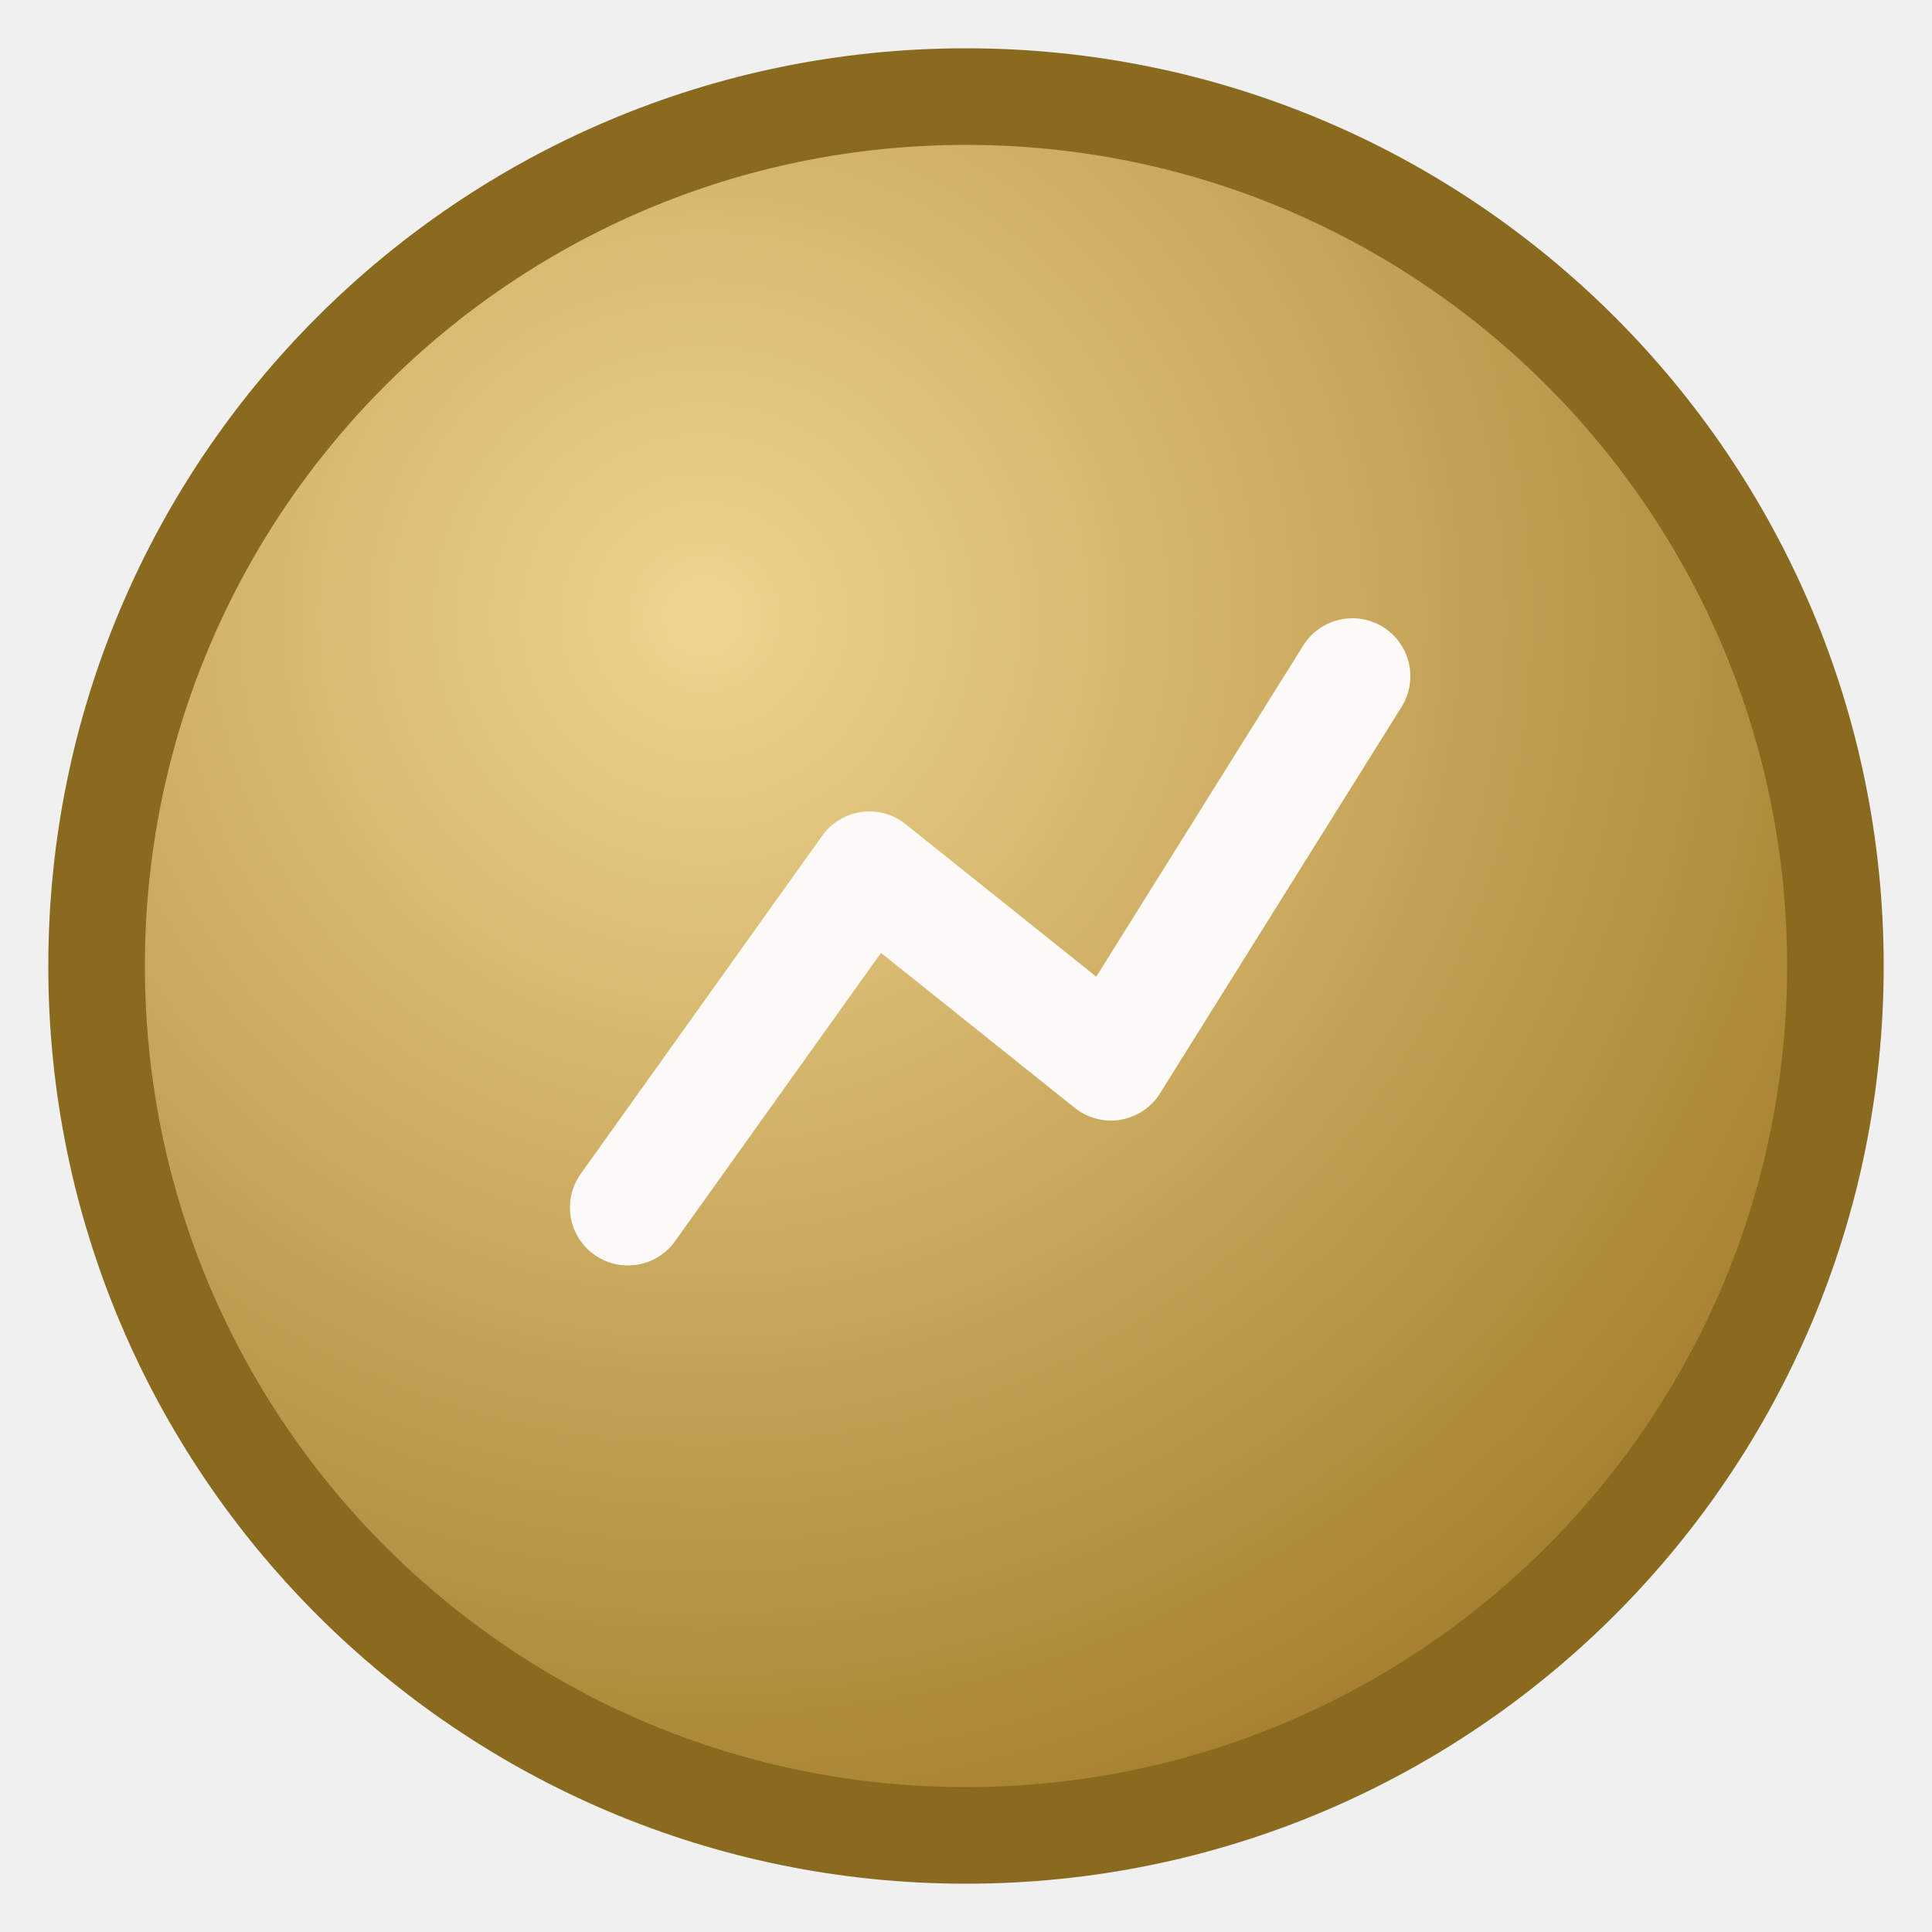
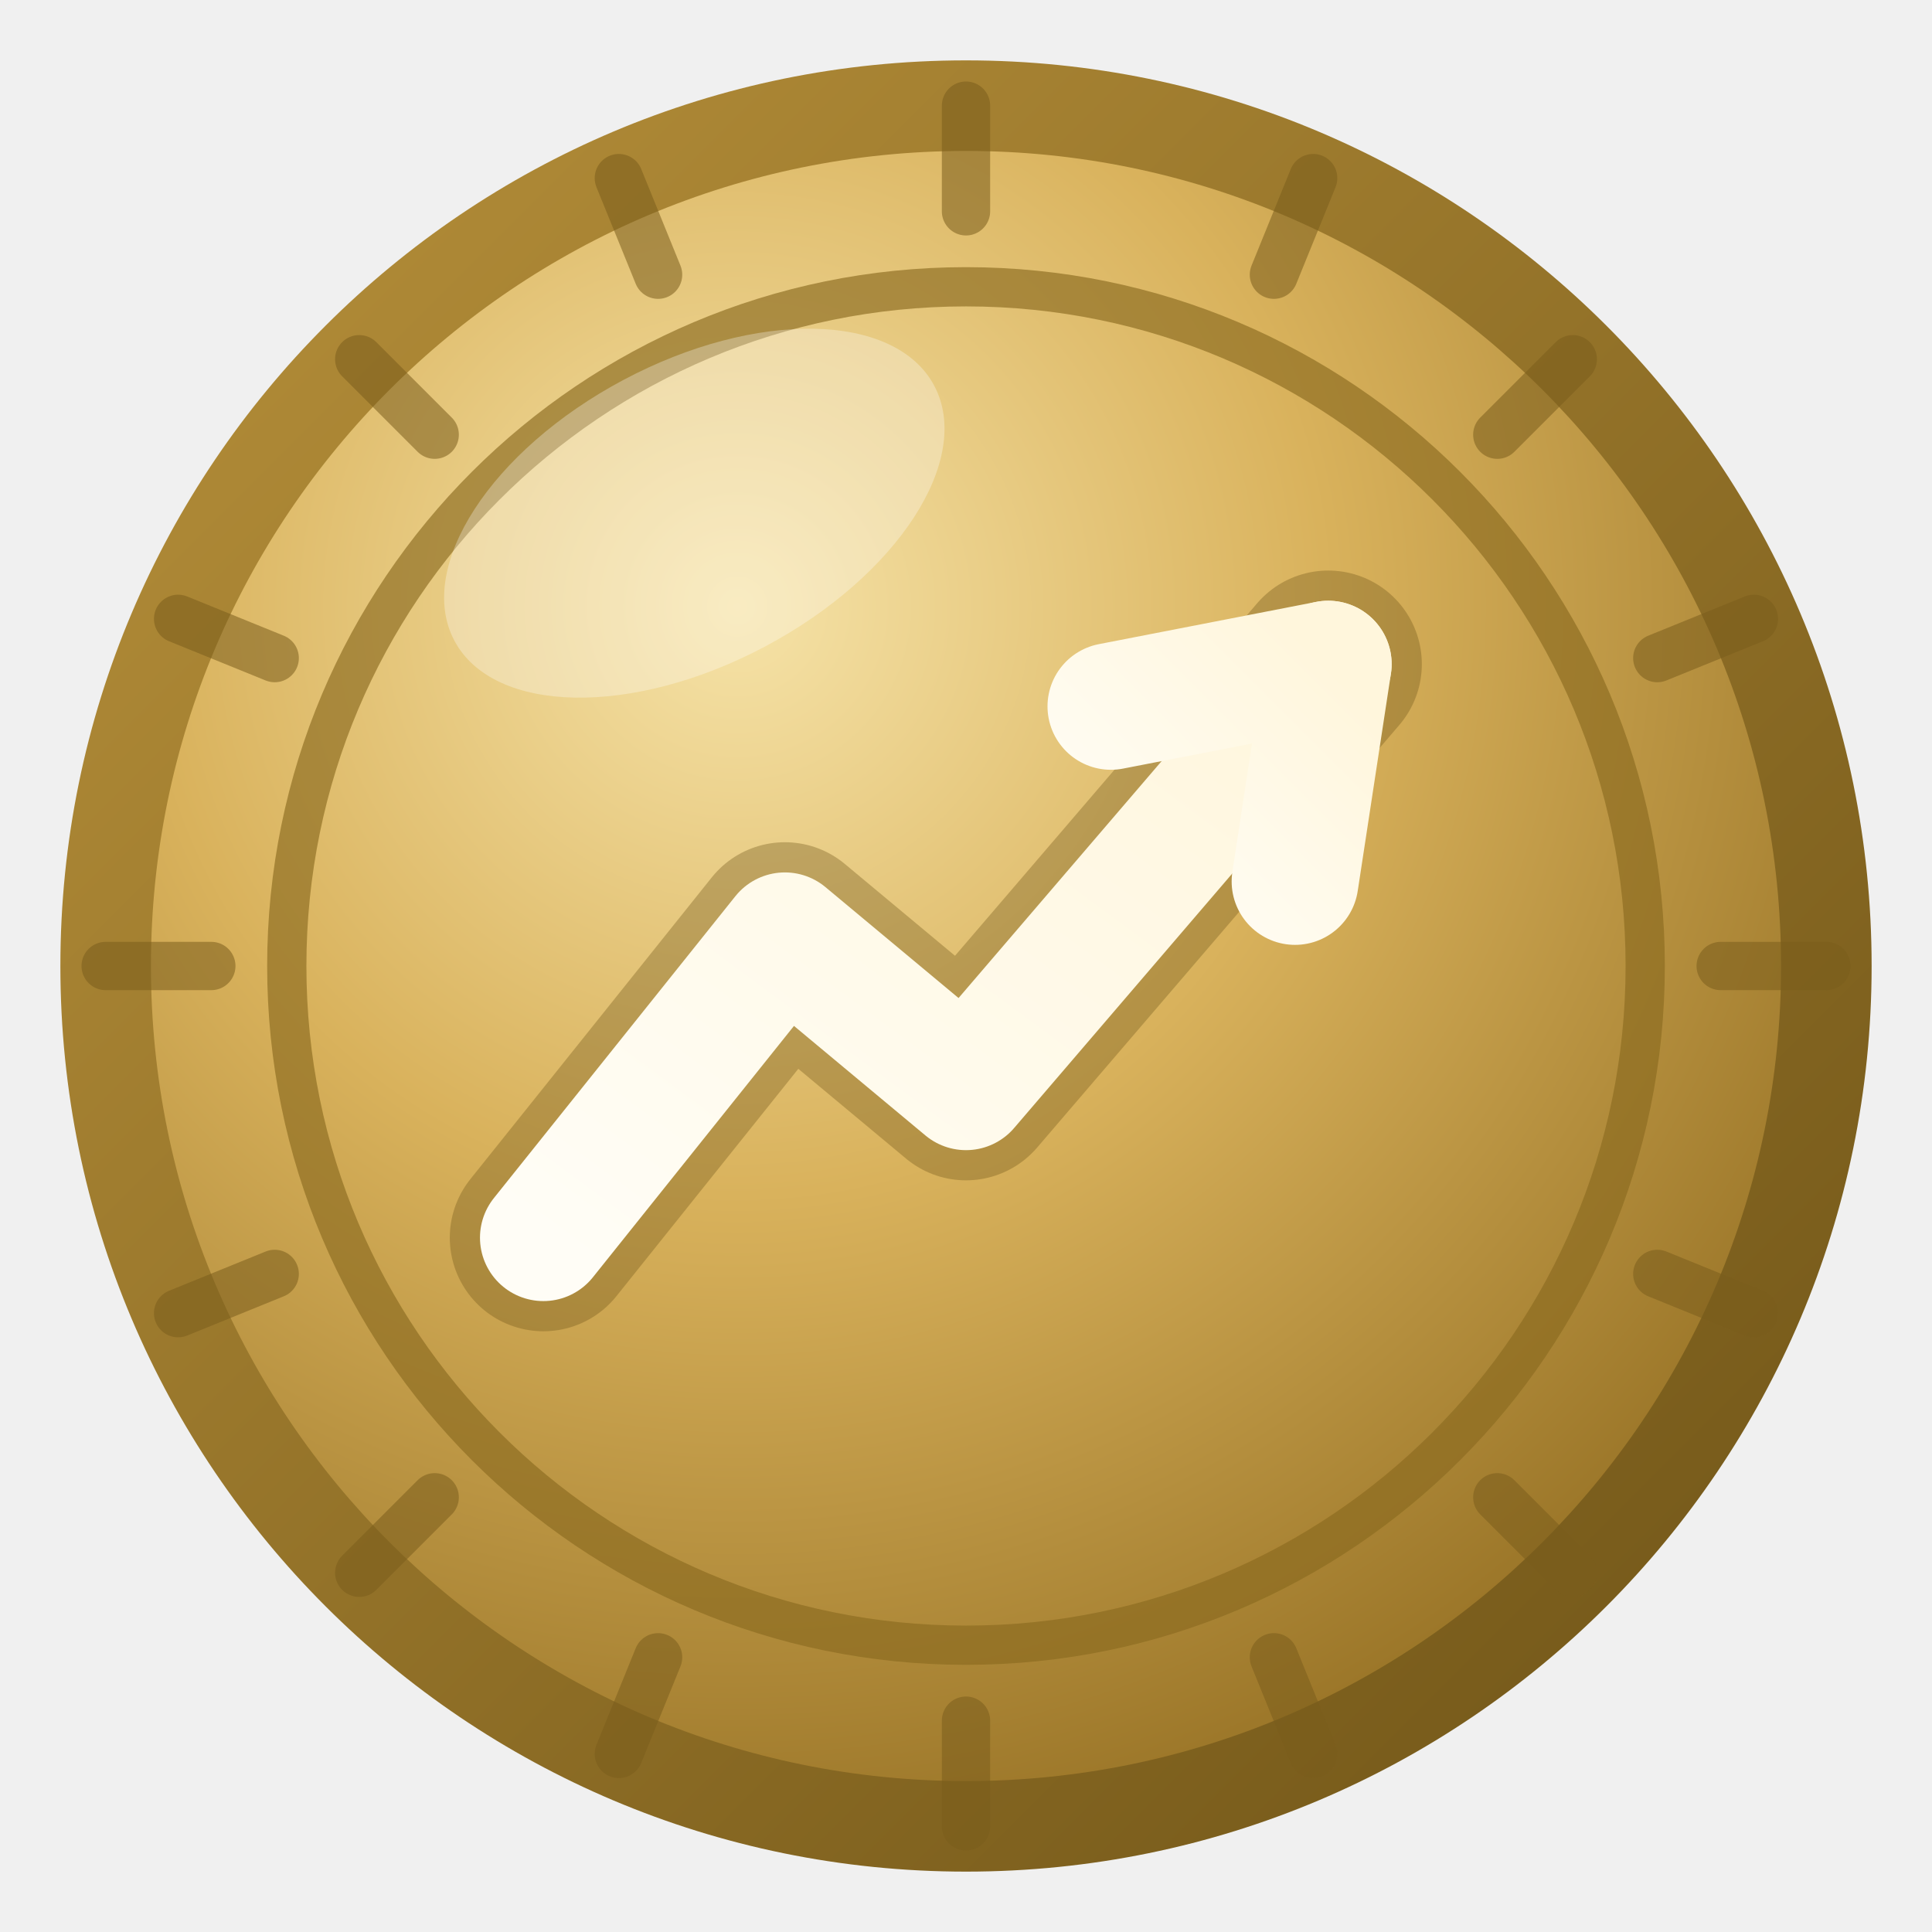
- <svg xmlns="http://www.w3.org/2000/svg" viewBox="0 0 40 40" role="img" aria-label="ForexGoldEA">
+ <svg xmlns="http://www.w3.org/2000/svg" viewBox="0 0 64 64" role="img" aria-label="ForexGoldEA">
  <defs>
-     <radialGradient id="g" cx="35%" cy="30%" r="75%">
-       <stop offset="0%" stop-color="#EFD48F" />
-       <stop offset="100%" stop-color="#A37E2C" />
+     <radialGradient id="coin" cx="36%" cy="28%" r="80%">
+       <stop offset="0%" stop-color="#F6E3A8" />
+       <stop offset="45%" stop-color="#D9B25C" />
+       <stop offset="100%" stop-color="#967124" />
    </radialGradient>
+     <linearGradient id="rim" x1="0" y1="0" x2="1" y2="1">
+       <stop offset="0%" stop-color="#B8913B" />
+       <stop offset="100%" stop-color="#6E5316" />
+     </linearGradient>
+     <linearGradient id="line" x1="0" y1="1" x2="1" y2="0">
+       <stop offset="0%" stop-color="#FFFDF6" />
+       <stop offset="100%" stop-color="#FFF6DC" />
+     </linearGradient>
  </defs>
-   <circle cx="20" cy="20" r="18" fill="url(#g)" stroke="#8A6A1F" stroke-width="2" />
-   <path d="M13 25 L18 18 L23 22 L28 14" fill="none" stroke="#FBFAF7" stroke-width="2.4" stroke-linecap="round" stroke-linejoin="round" />
+   <circle cx="32" cy="32" r="30" fill="url(#rim)" />
+   <circle cx="32" cy="32" r="27" fill="url(#coin)" />
+   <g stroke="#7A5C1B" stroke-width="1.6" stroke-linecap="round" opacity="0.55">
+     <line x1="32" y1="3.5" x2="32" y2="7" />
+     <line x1="32" y1="57" x2="32" y2="60.5" />
+     <line x1="3.5" y1="32" x2="7" y2="32" />
+     <line x1="57" y1="32" x2="60.5" y2="32" />
+     <line x1="11.9" y1="11.9" x2="14.4" y2="14.4" />
+     <line x1="49.6" y1="49.6" x2="52.1" y2="52.1" />
+     <line x1="11.9" y1="52.1" x2="14.4" y2="49.6" />
+     <line x1="49.6" y1="14.4" x2="52.1" y2="11.9" />
+     <line x1="20.5" y1="5.9" x2="21.8" y2="9.1" />
+     <line x1="42.2" y1="54.9" x2="43.5" y2="58.1" />
+     <line x1="5.9" y1="43.5" x2="9.1" y2="42.2" />
+     <line x1="54.9" y1="21.8" x2="58.1" y2="20.5" />
+     <line x1="43.5" y1="5.9" x2="42.2" y2="9.1" />
+     <line x1="21.8" y1="54.9" x2="20.5" y2="58.1" />
+     <line x1="5.9" y1="20.5" x2="9.1" y2="21.8" />
+     <line x1="54.9" y1="42.2" x2="58.1" y2="43.5" />
+   </g>
+   <circle cx="32" cy="32" r="22.5" fill="none" stroke="#8A6A1F" stroke-width="1.3" opacity="0.65" />
+   <path d="M18 41 L26 31 L32 36 L44 22" fill="none" stroke="#6E5316" stroke-width="6.2" stroke-linecap="round" stroke-linejoin="round" opacity="0.35" />
+   <path d="M18 41 L26 31 L32 36 L44 22" fill="none" stroke="url(#line)" stroke-width="4.2" stroke-linecap="round" stroke-linejoin="round" />
+   <path d="M44 22 L36.8 23.4 M44 22 L42.9 29.2" fill="none" stroke="url(#line)" stroke-width="4.2" stroke-linecap="round" stroke-linejoin="round" />
+   <ellipse cx="23" cy="17" rx="9" ry="5" transform="rotate(-28 23 17)" fill="#FFFFFF" opacity="0.30" />
</svg>
